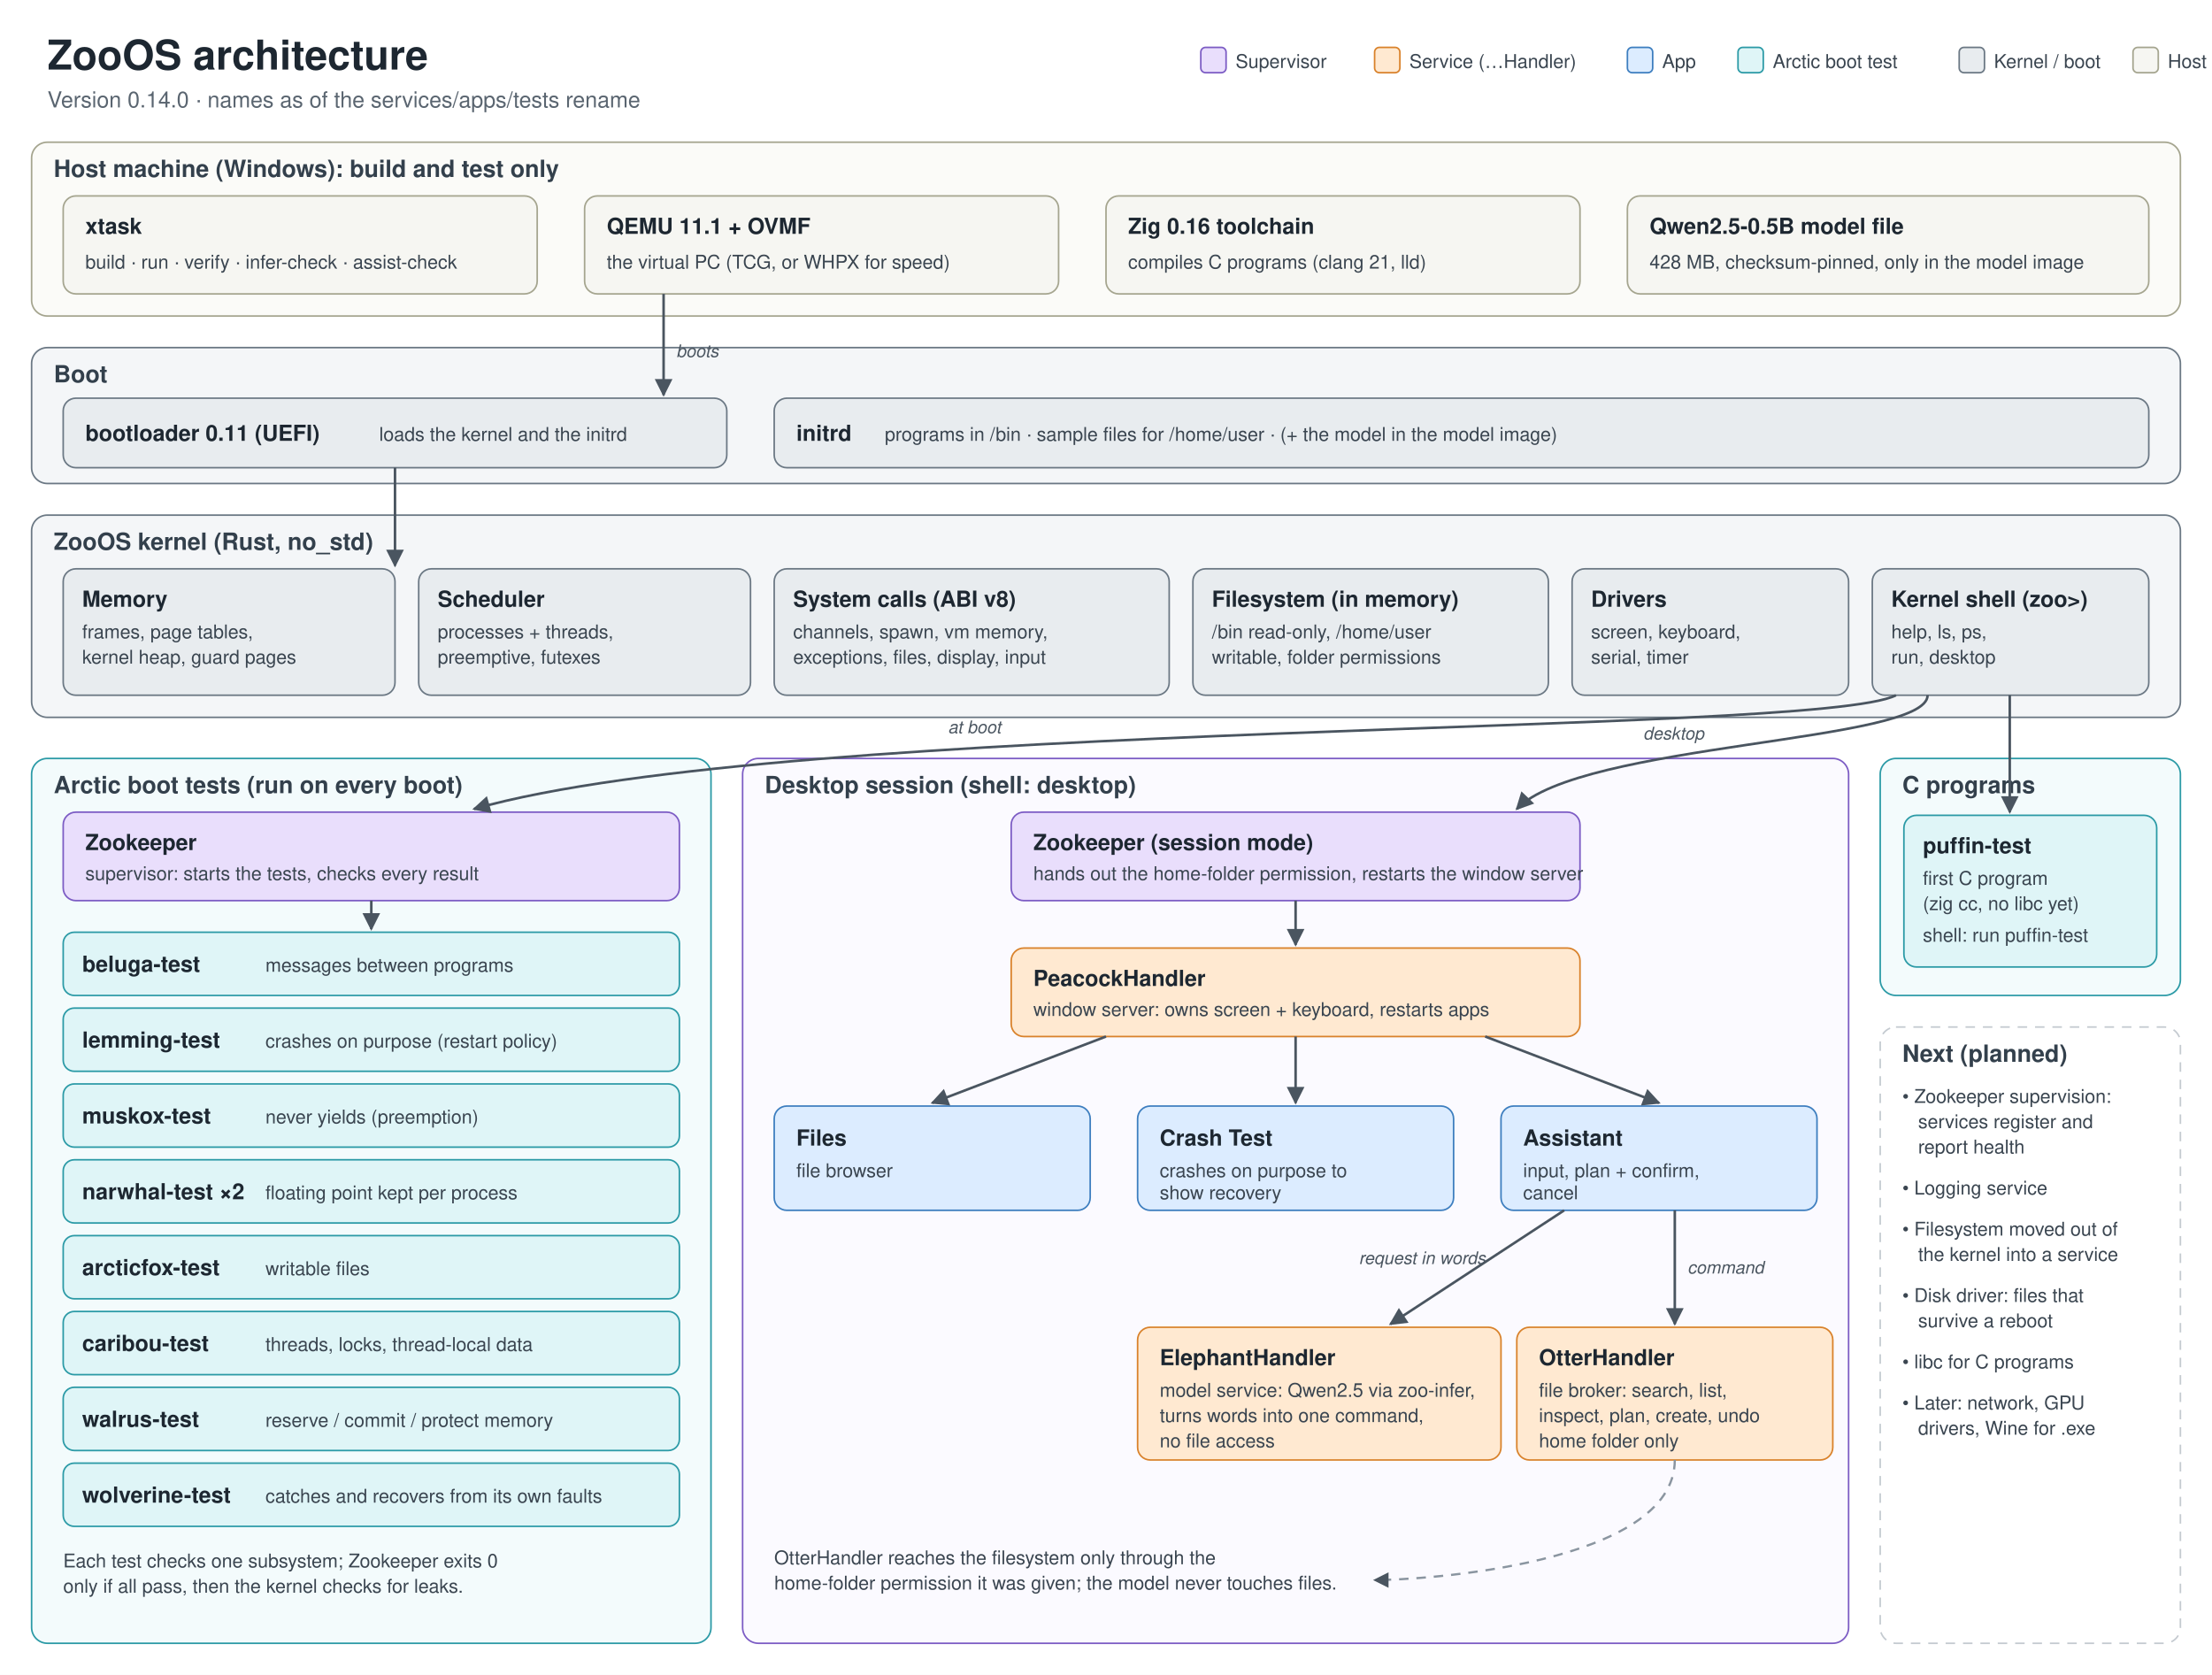
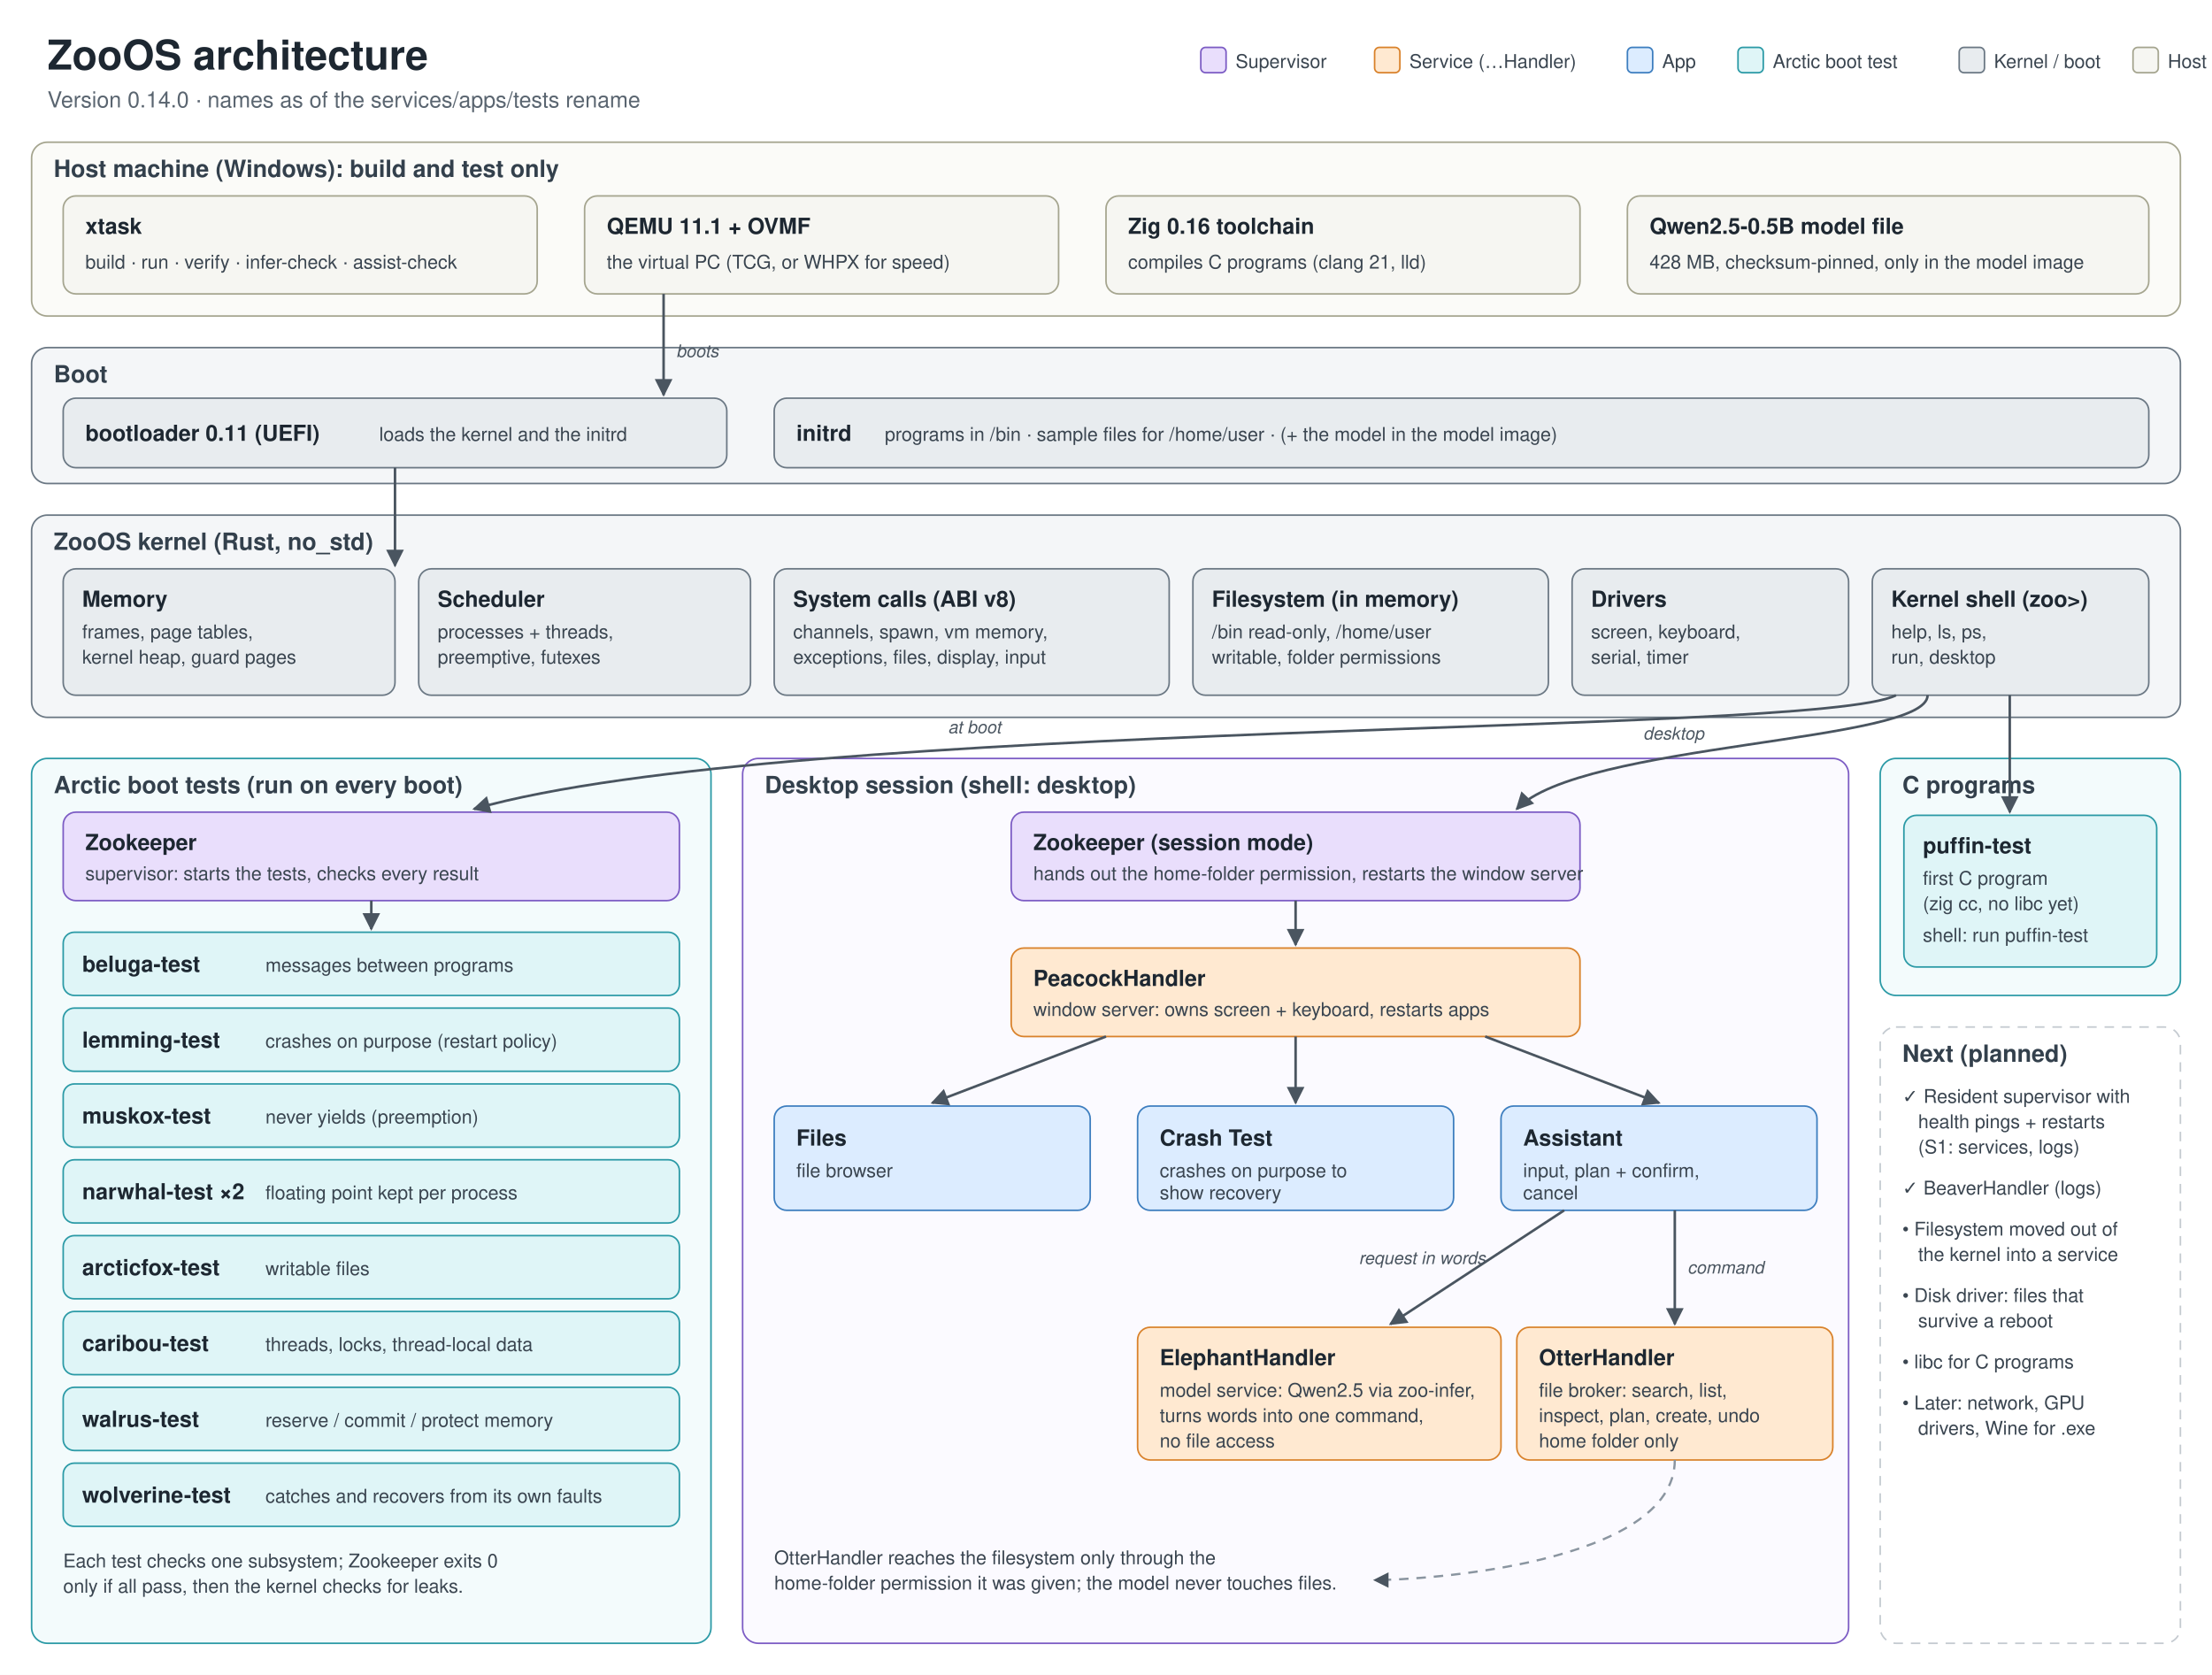
<svg xmlns="http://www.w3.org/2000/svg" width="1400" height="1060" viewBox="0 0 1400 1060" font-family="Segoe UI, Helvetica, Arial, sans-serif">
  <defs>
    <marker id="arrow" viewBox="0 0 10 10" refX="9" refY="5" markerWidth="7" markerHeight="7" orient="auto-start-reverse">
      <path d="M0,0 L10,5 L0,10 z" fill="#4a5560" />
    </marker>
    <style>
      .title { font-size: 26px; font-weight: 700; fill: #1d2731; }
      .sub { font-size: 14px; fill: #5a6570; }
      .group { font-size: 15px; font-weight: 700; fill: #33404c; }
      .name { font-size: 14px; font-weight: 700; fill: #1d2731; }
      .desc { font-size: 12px; fill: #3a4550; }
      .edge { stroke: #4a5560; stroke-width: 1.6; fill: none; marker-end: url(#arrow); }
      .dash { stroke: #8a95a0; stroke-width: 1.4; fill: none; stroke-dasharray: 6 5; marker-end: url(#arrow); }
      .lbl { font-size: 11px; fill: #4a5560; font-style: italic; }
    </style>
  </defs>
  <rect width="1400" height="1060" fill="#ffffff" />
  <text x="30" y="44" class="title">ZooOS architecture</text>
  <text x="30" y="68" class="sub">Version 0.14.0 · names as of the services/apps/tests rename</text>
  <g transform="translate(760,30)">
    <rect x="0" y="0" width="16" height="16" rx="3" fill="#e9defc" stroke="#7c5cc4" />
    <text x="22" y="13" class="desc">Supervisor</text>
    <rect x="110" y="0" width="16" height="16" rx="3" fill="#ffe9d1" stroke="#d9822b" />
    <text x="132" y="13" class="desc">Service (…Handler)</text>
    <rect x="270" y="0" width="16" height="16" rx="3" fill="#dcecff" stroke="#3d7ebf" />
    <text x="292" y="13" class="desc">App</text>
    <rect x="340" y="0" width="16" height="16" rx="3" fill="#dff5f7" stroke="#2b9aa6" />
    <text x="362" y="13" class="desc">Arctic boot test</text>
    <rect x="480" y="0" width="16" height="16" rx="3" fill="#e8ecef" stroke="#6b7884" />
    <text x="502" y="13" class="desc">Kernel / boot</text>
    <rect x="590" y="0" width="16" height="16" rx="3" fill="#f6f6f2" stroke="#a5a58f" />
    <text x="612" y="13" class="desc">Host</text>
  </g>
  <rect x="20" y="90" width="1360" height="110" rx="10" fill="#fbfbf8" stroke="#a5a58f" />
  <text x="34" y="112" class="group">Host machine (Windows): build and test only</text>
  <g>
    <rect x="40" y="124" width="300" height="62" rx="8" fill="#f6f6f2" stroke="#a5a58f" />
    <text x="54" y="148" class="name">xtask</text>
    <text x="54" y="170" class="desc">build · run · verify · infer-check · assist-check</text>
    <rect x="370" y="124" width="300" height="62" rx="8" fill="#f6f6f2" stroke="#a5a58f" />
    <text x="384" y="148" class="name">QEMU 11.1 + OVMF</text>
    <text x="384" y="170" class="desc">the virtual PC (TCG, or WHPX for speed)</text>
    <rect x="700" y="124" width="300" height="62" rx="8" fill="#f6f6f2" stroke="#a5a58f" />
    <text x="714" y="148" class="name">Zig 0.16 toolchain</text>
    <text x="714" y="170" class="desc">compiles C programs (clang 21, lld)</text>
    <rect x="1030" y="124" width="330" height="62" rx="8" fill="#f6f6f2" stroke="#a5a58f" />
    <text x="1044" y="148" class="name">Qwen2.5-0.5B model file</text>
    <text x="1044" y="170" class="desc">428 MB, checksum-pinned, only in the model image</text>
  </g>
  <rect x="20" y="220" width="1360" height="86" rx="10" fill="#f4f6f8" stroke="#6b7884" />
  <text x="34" y="242" class="group">Boot</text>
  <rect x="40" y="252" width="420" height="44" rx="8" fill="#e8ecef" stroke="#6b7884" />
  <text x="54" y="279" class="name">bootloader 0.11 (UEFI)</text>
  <text x="240" y="279" class="desc">loads the kernel and the initrd</text>
  <rect x="490" y="252" width="870" height="44" rx="8" fill="#e8ecef" stroke="#6b7884" />
  <text x="504" y="279" class="name">initrd</text>
  <text x="560" y="279" class="desc">programs in /bin · sample files for /home/user · (+ the model in the model image)</text>
  <path d="M420 186 L420 250" class="edge" />
  <text x="428" y="226" class="lbl">boots</text>
  <rect x="20" y="326" width="1360" height="128" rx="10" fill="#f4f6f8" stroke="#6b7884" />
  <text x="34" y="348" class="group">ZooOS kernel (Rust, no_std)</text>
  <g>
    <rect x="40" y="360" width="210" height="80" rx="8" fill="#e8ecef" stroke="#6b7884" />
    <text x="52" y="384" class="name">Memory</text>
    <text x="52" y="404" class="desc">frames, page tables,</text>
    <text x="52" y="420" class="desc">kernel heap, guard pages</text>
    <rect x="265" y="360" width="210" height="80" rx="8" fill="#e8ecef" stroke="#6b7884" />
    <text x="277" y="384" class="name">Scheduler</text>
    <text x="277" y="404" class="desc">processes + threads,</text>
    <text x="277" y="420" class="desc">preemptive, futexes</text>
    <rect x="490" y="360" width="250" height="80" rx="8" fill="#e8ecef" stroke="#6b7884" />
    <text x="502" y="384" class="name">System calls (ABI v8)</text>
    <text x="502" y="404" class="desc">channels, spawn, vm memory,</text>
    <text x="502" y="420" class="desc">exceptions, files, display, input</text>
    <rect x="755" y="360" width="225" height="80" rx="8" fill="#e8ecef" stroke="#6b7884" />
    <text x="767" y="384" class="name">Filesystem (in memory)</text>
    <text x="767" y="404" class="desc">/bin read-only, /home/user</text>
    <text x="767" y="420" class="desc">writable, folder permissions</text>
    <rect x="995" y="360" width="175" height="80" rx="8" fill="#e8ecef" stroke="#6b7884" />
    <text x="1007" y="384" class="name">Drivers</text>
    <text x="1007" y="404" class="desc">screen, keyboard,</text>
    <text x="1007" y="420" class="desc">serial, timer</text>
    <rect x="1185" y="360" width="175" height="80" rx="8" fill="#e8ecef" stroke="#6b7884" />
    <text x="1197" y="384" class="name">Kernel shell (zoo&gt;)</text>
    <text x="1197" y="404" class="desc">help, ls, ps,</text>
    <text x="1197" y="420" class="desc">run, desktop</text>
  </g>
  <path d="M250 296 L250 358" class="edge" />
  <rect x="20" y="480" width="430" height="560" rx="10" fill="#f3fbfc" stroke="#2b9aa6" />
  <text x="34" y="502" class="group">Arctic boot tests (run on every boot)</text>
  <rect x="40" y="514" width="390" height="56" rx="8" fill="#e9defc" stroke="#7c5cc4" />
  <text x="54" y="538" class="name">Zookeeper</text>
  <text x="54" y="557" class="desc">supervisor: starts the tests, checks every result</text>
  <g>
    <rect x="40" y="590" width="390" height="40" rx="7" fill="#dff5f7" stroke="#2b9aa6" />
    <text x="52" y="615" class="name">beluga-test</text>
    <text x="168" y="615" class="desc">messages between programs</text>
    <rect x="40" y="638" width="390" height="40" rx="7" fill="#dff5f7" stroke="#2b9aa6" />
    <text x="52" y="663" class="name">lemming-test</text>
    <text x="168" y="663" class="desc">crashes on purpose (restart policy)</text>
    <rect x="40" y="686" width="390" height="40" rx="7" fill="#dff5f7" stroke="#2b9aa6" />
    <text x="52" y="711" class="name">muskox-test</text>
    <text x="168" y="711" class="desc">never yields (preemption)</text>
    <rect x="40" y="734" width="390" height="40" rx="7" fill="#dff5f7" stroke="#2b9aa6" />
    <text x="52" y="759" class="name">narwhal-test ×2</text>
    <text x="168" y="759" class="desc">floating point kept per process</text>
    <rect x="40" y="782" width="390" height="40" rx="7" fill="#dff5f7" stroke="#2b9aa6" />
    <text x="52" y="807" class="name">arcticfox-test</text>
    <text x="168" y="807" class="desc">writable files</text>
    <rect x="40" y="830" width="390" height="40" rx="7" fill="#dff5f7" stroke="#2b9aa6" />
    <text x="52" y="855" class="name">caribou-test</text>
    <text x="168" y="855" class="desc">threads, locks, thread-local data</text>
    <rect x="40" y="878" width="390" height="40" rx="7" fill="#dff5f7" stroke="#2b9aa6" />
    <text x="52" y="903" class="name">walrus-test</text>
    <text x="168" y="903" class="desc">reserve / commit / protect memory</text>
    <rect x="40" y="926" width="390" height="40" rx="7" fill="#dff5f7" stroke="#2b9aa6" />
    <text x="52" y="951" class="name">wolverine-test</text>
    <text x="168" y="951" class="desc">catches and recovers from its own faults</text>
    <text x="40" y="992" class="desc">Each test checks one subsystem; Zookeeper exits 0</text>
    <text x="40" y="1008" class="desc">only if all pass, then the kernel checks for leaks.</text>
  </g>
  <path d="M235 570 L235 588" class="edge" />
  <rect x="470" y="480" width="700" height="560" rx="10" fill="#fbfaff" stroke="#7c5cc4" />
  <text x="484" y="502" class="group">Desktop session (shell: desktop)</text>
  <rect x="640" y="514" width="360" height="56" rx="8" fill="#e9defc" stroke="#7c5cc4" />
  <text x="654" y="538" class="name">Zookeeper (session mode)</text>
  <text x="654" y="557" class="desc">hands out the home-folder permission, restarts the window server</text>
  <rect x="640" y="600" width="360" height="56" rx="8" fill="#ffe9d1" stroke="#d9822b" />
  <text x="654" y="624" class="name">PeacockHandler</text>
  <text x="654" y="643" class="desc">window server: owns screen + keyboard, restarts apps</text>
  <path d="M820 570 L820 598" class="edge" />
  <rect x="490" y="700" width="200" height="66" rx="8" fill="#dcecff" stroke="#3d7ebf" />
  <text x="504" y="725" class="name">Files</text>
  <text x="504" y="745" class="desc">file browser</text>
  <rect x="720" y="700" width="200" height="66" rx="8" fill="#dcecff" stroke="#3d7ebf" />
  <text x="734" y="725" class="name">Crash Test</text>
  <text x="734" y="745" class="desc">crashes on purpose to</text>
  <text x="734" y="759" class="desc">show recovery</text>
  <rect x="950" y="700" width="200" height="66" rx="8" fill="#dcecff" stroke="#3d7ebf" />
  <text x="964" y="725" class="name">Assistant</text>
  <text x="964" y="745" class="desc">input, plan + confirm,</text>
  <text x="964" y="759" class="desc">cancel</text>
  <path d="M700 656 L590 698" class="edge" />
  <path d="M820 656 L820 698" class="edge" />
  <path d="M940 656 L1050 698" class="edge" />
  <rect x="720" y="840" width="230" height="84" rx="8" fill="#ffe9d1" stroke="#d9822b" />
  <text x="734" y="864" class="name">ElephantHandler</text>
  <text x="734" y="884" class="desc">model service: Qwen2.5 via zoo-infer,</text>
  <text x="734" y="900" class="desc">turns words into one command,</text>
  <text x="734" y="916" class="desc">no file access</text>
  <rect x="960" y="840" width="200" height="84" rx="8" fill="#ffe9d1" stroke="#d9822b" />
  <text x="974" y="864" class="name">OtterHandler</text>
  <text x="974" y="884" class="desc">file broker: search, list,</text>
  <text x="974" y="900" class="desc">inspect, plan, create, undo</text>
  <text x="974" y="916" class="desc">home folder only</text>
  <path d="M990 766 L880 838" class="edge" />
  <text x="860" y="800" class="lbl">request in words</text>
  <path d="M1060 766 L1060 838" class="edge" />
  <text x="1068" y="806" class="lbl">command</text>
  <path d="M1060 924 C1060 990 900 1000 870 1000 L870 1000" class="dash" />
  <text x="490" y="990" class="desc">OtterHandler reaches the filesystem only through the</text>
  <text x="490" y="1006" class="desc">home-folder permission it was given; the model never touches files.</text>
  <rect x="1190" y="480" width="190" height="150" rx="10" fill="#f3fbfc" stroke="#2b9aa6" />
  <text x="1204" y="502" class="group">C programs</text>
  <rect x="1205" y="516" width="160" height="96" rx="8" fill="#dff5f7" stroke="#2b9aa6" />
  <text x="1217" y="540" class="name">puffin-test</text>
  <text x="1217" y="560" class="desc">first C program</text>
  <text x="1217" y="576" class="desc">(zig cc, no libc yet)</text>
  <text x="1217" y="596" class="desc">shell: run puffin-test</text>
  <path d="M1272 440 L1272 514" class="edge" />
  <path d="M1220 440 C1220 470 1000 470 960 512" class="edge" />
  <text x="1040" y="468" class="lbl">desktop</text>
  <path d="M1200 440 C1150 466 500 455 300 512" class="edge" />
  <text x="600" y="464" class="lbl">at boot</text>
  <rect x="1190" y="650" width="190" height="390" rx="10" fill="#ffffff" stroke="#c4cad0" stroke-dasharray="6 5" />
  <text x="1204" y="672" class="group">Next (planned)</text>
-   <text x="1204" y="698" class="desc">• Zookeeper supervision:</text>
-   <text x="1214" y="714" class="desc">services register and</text>
-   <text x="1214" y="730" class="desc">report health</text>
-   <text x="1204" y="756" class="desc">• Logging service</text>
+   <text x="1204" y="698" class="desc">✓ Resident supervisor with</text>
+   <text x="1214" y="714" class="desc">health pings + restarts</text>
+   <text x="1214" y="730" class="desc">(S1: services, logs)</text>
+   <text x="1204" y="756" class="desc">✓ BeaverHandler (logs)</text>
  <text x="1204" y="782" class="desc">• Filesystem moved out of</text>
  <text x="1214" y="798" class="desc">the kernel into a service</text>
  <text x="1204" y="824" class="desc">• Disk driver: files that</text>
  <text x="1214" y="840" class="desc">survive a reboot</text>
  <text x="1204" y="866" class="desc">• libc for C programs</text>
  <text x="1204" y="892" class="desc">• Later: network, GPU</text>
  <text x="1214" y="908" class="desc">drivers, Wine for .exe</text>
</svg>
